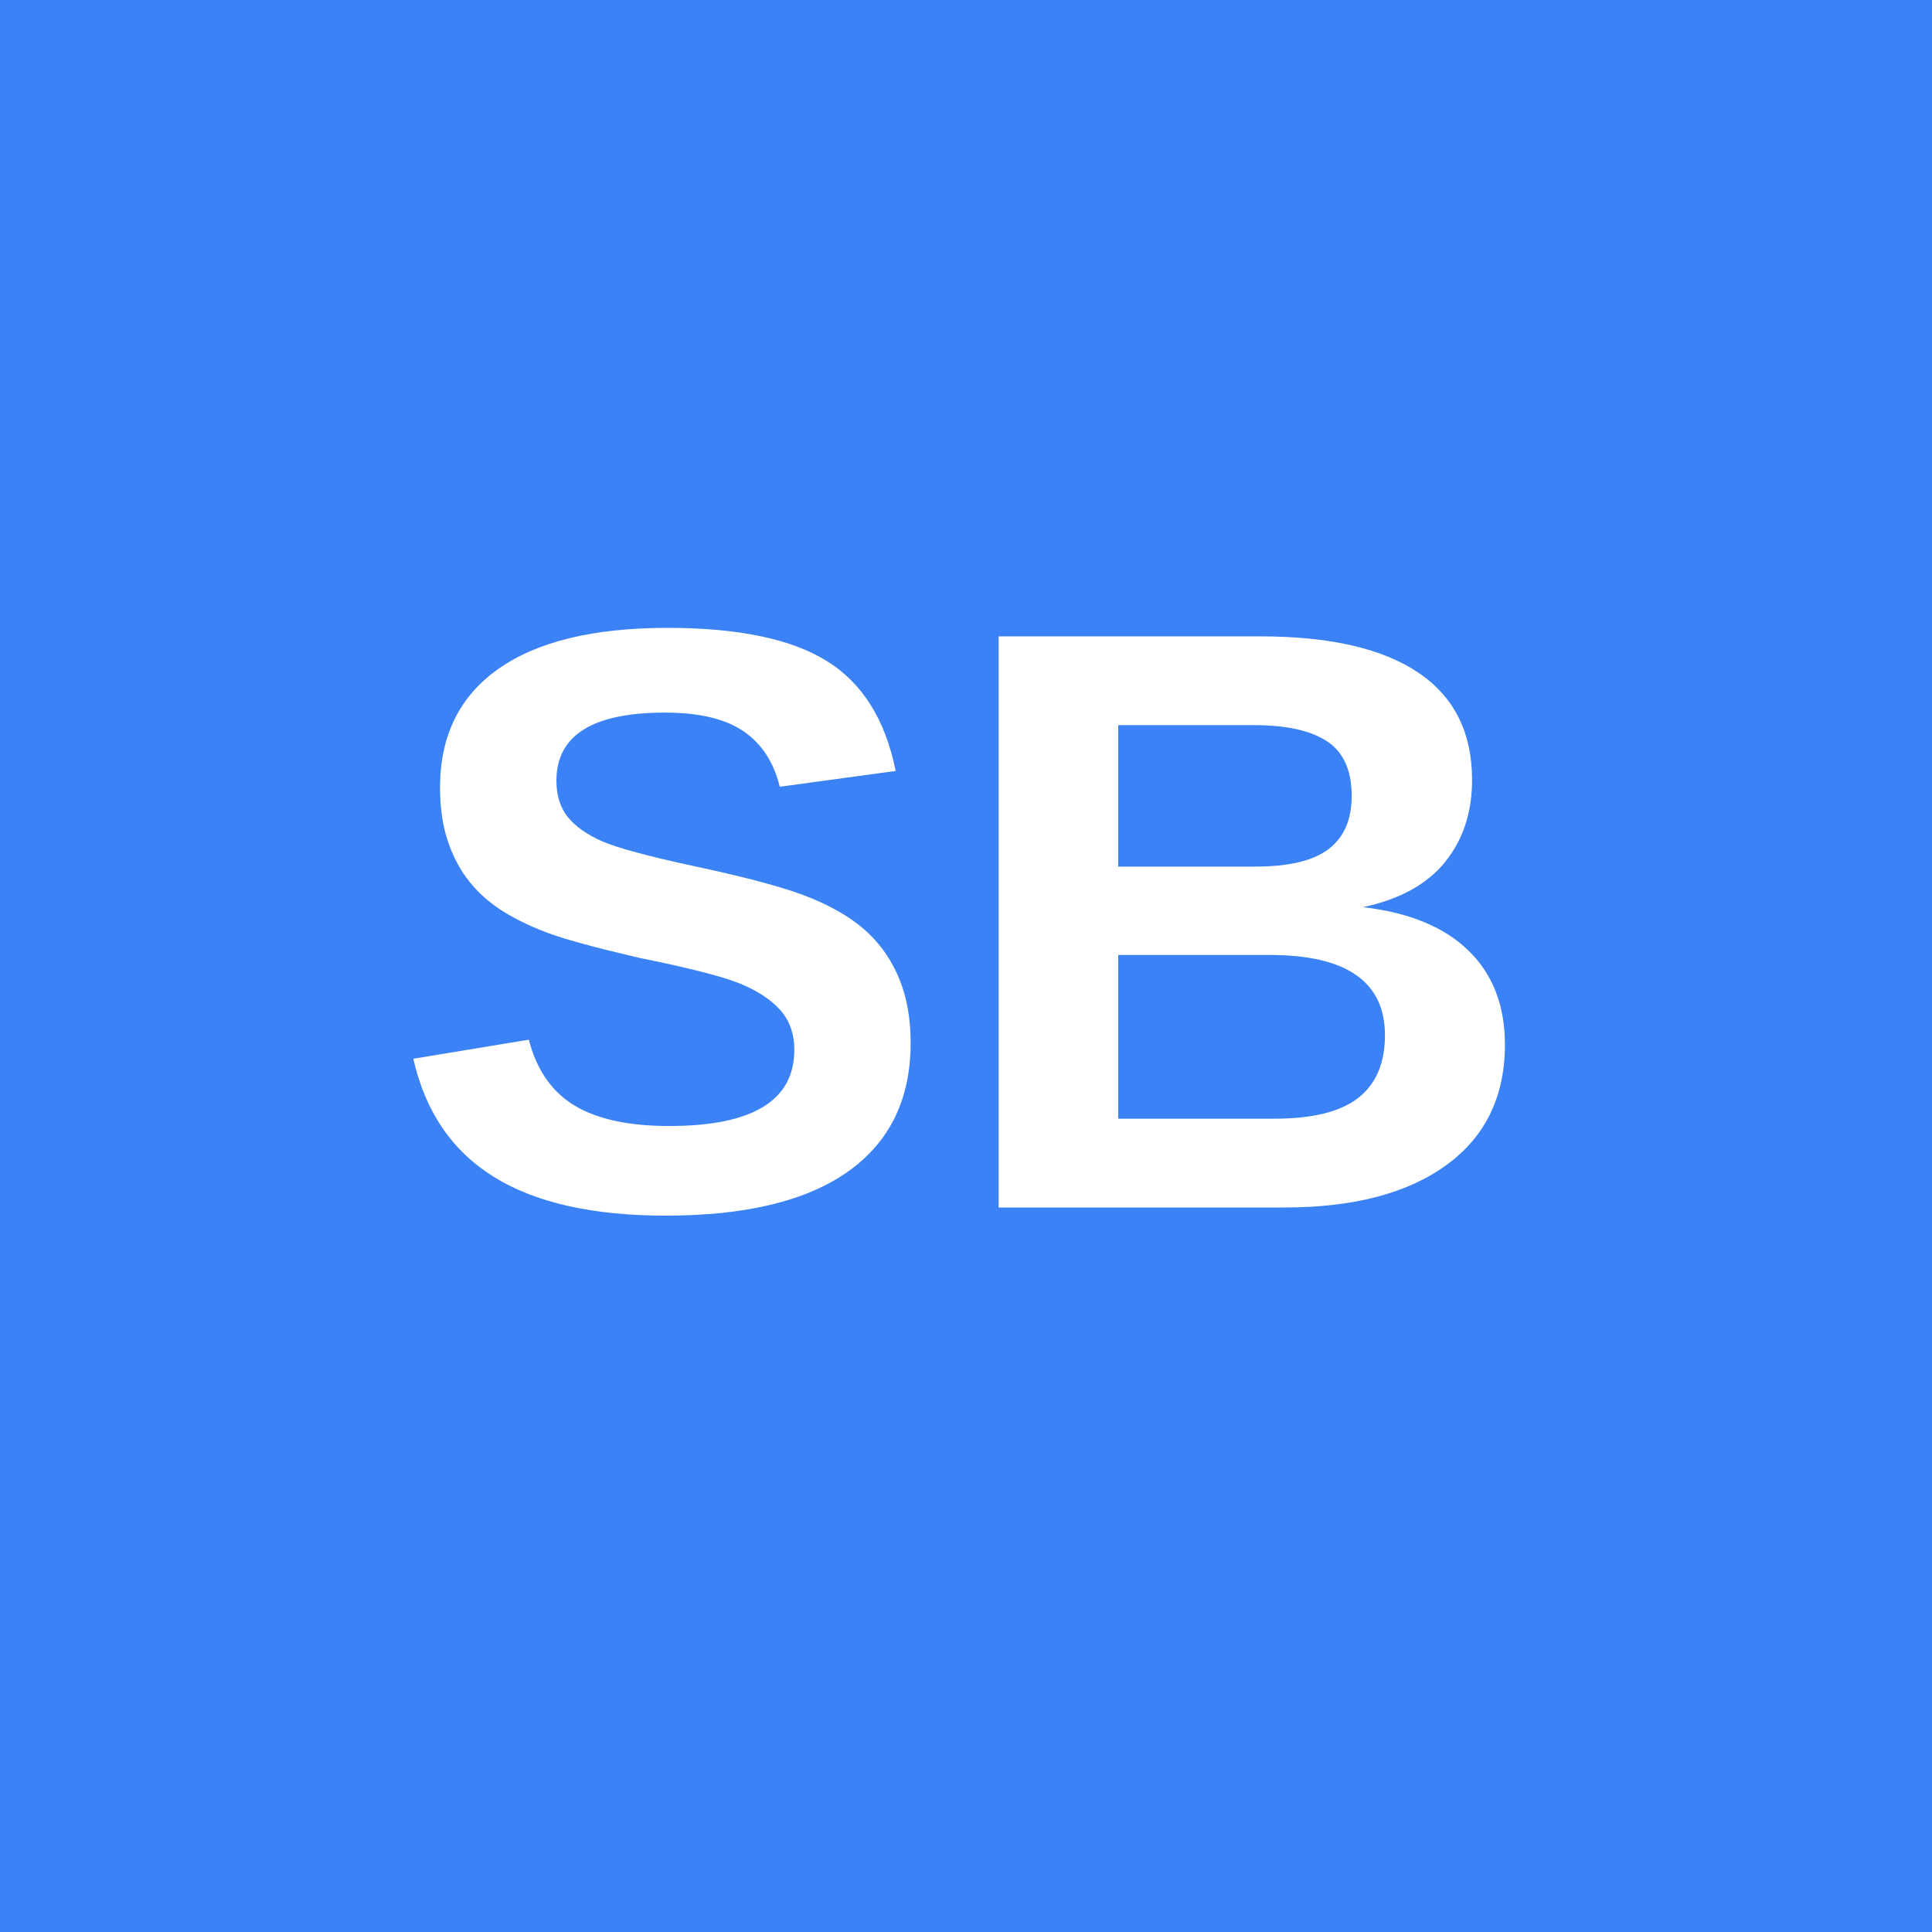
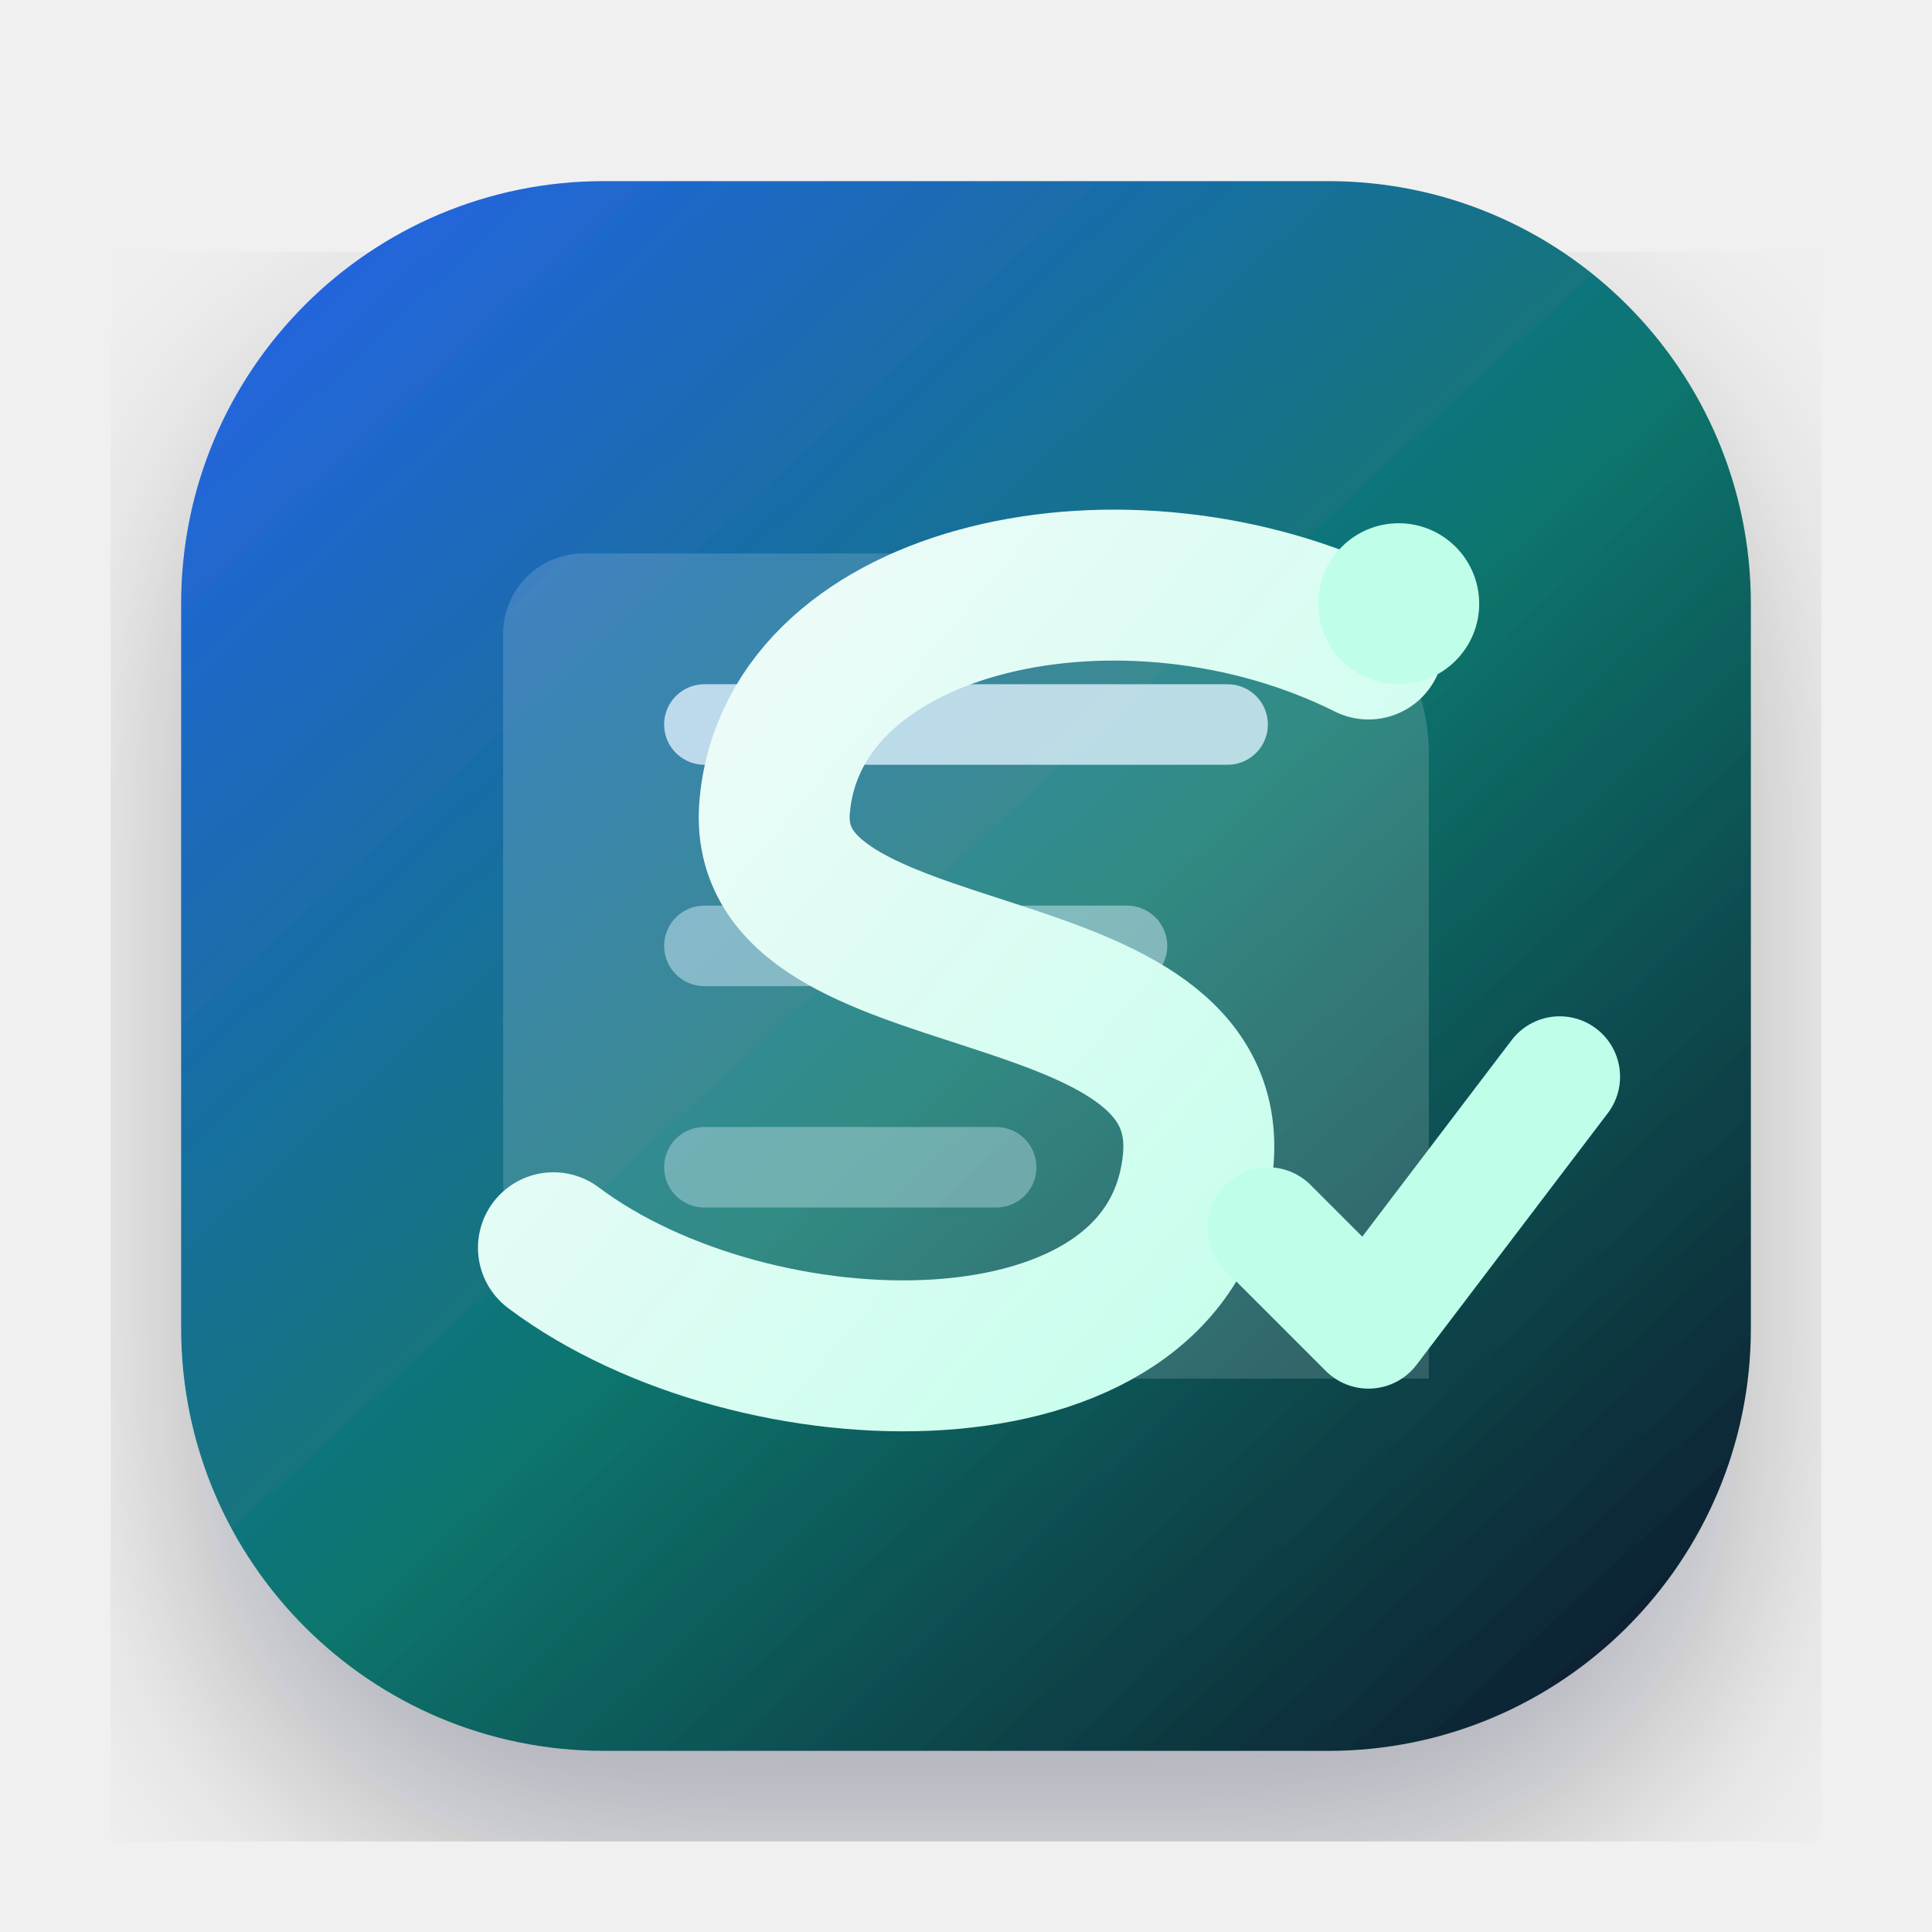
- <svg xmlns="http://www.w3.org/2000/svg" width="512" height="512">
-   <rect width="512" height="512" fill="#3b82f6" />
-   <text x="256" y="320" font-family="Arial, sans-serif" font-size="220" font-weight="bold" fill="white" text-anchor="middle">SB</text>
+ <svg xmlns="http://www.w3.org/2000/svg" width="512" height="512" viewBox="0 0 192 192" fill="none" role="img" aria-label="SwenBooks logo mark">
+   <defs>
+     <linearGradient id="tile" x1="24" y1="18" x2="168" y2="174" gradientUnits="userSpaceOnUse">
+       <stop offset="0" stop-color="#2563EB" />
+       <stop offset="0.52" stop-color="#0F766E" />
+       <stop offset="1" stop-color="#0F172A" />
+     </linearGradient>
+     <linearGradient id="stroke" x1="48" y1="54" x2="144" y2="136" gradientUnits="userSpaceOnUse">
+       <stop offset="0" stop-color="#F8FAFC" />
+       <stop offset="1" stop-color="#BFFFEA" />
+     </linearGradient>
+     <filter id="shadow" x="11" y="13" width="170" height="170" filterUnits="userSpaceOnUse" color-interpolation-filters="sRGB">
+       <feDropShadow dx="0" dy="12" stdDeviation="12" flood-color="#020617" flood-opacity="0.28" />
+     </filter>
+   </defs>
+   <rect x="18" y="18" width="156" height="156" rx="42" fill="url(#tile)" filter="url(#shadow)" />
+   <path d="M58 55H122C133.046 55 142 63.954 142 75V137H70C58.954 137 50 128.046 50 117V63C50 58.582 53.582 55 58 55Z" fill="#F8FAFC" fill-opacity="0.16" />
+   <path d="M70 72H122" stroke="#E0F2FE" stroke-opacity="0.78" stroke-width="8" stroke-linecap="round" />
+   <path d="M70 94H112" stroke="#E0F2FE" stroke-opacity="0.46" stroke-width="8" stroke-linecap="round" />
+   <path d="M70 116H99" stroke="#E0F2FE" stroke-opacity="0.36" stroke-width="8" stroke-linecap="round" />
+   <path d="M136 64C112 52 79 59 77 80C75 100 122 93 119 116C116 140 75 139 55 124" stroke="url(#stroke)" stroke-width="15" stroke-linecap="round" stroke-linejoin="round" />
+   <path d="M126 122L136 132L155 107" stroke="#BFFFEA" stroke-width="12" stroke-linecap="round" stroke-linejoin="round" />
+   <circle cx="139" cy="60" r="8" fill="#BFFFEA" />
</svg>
